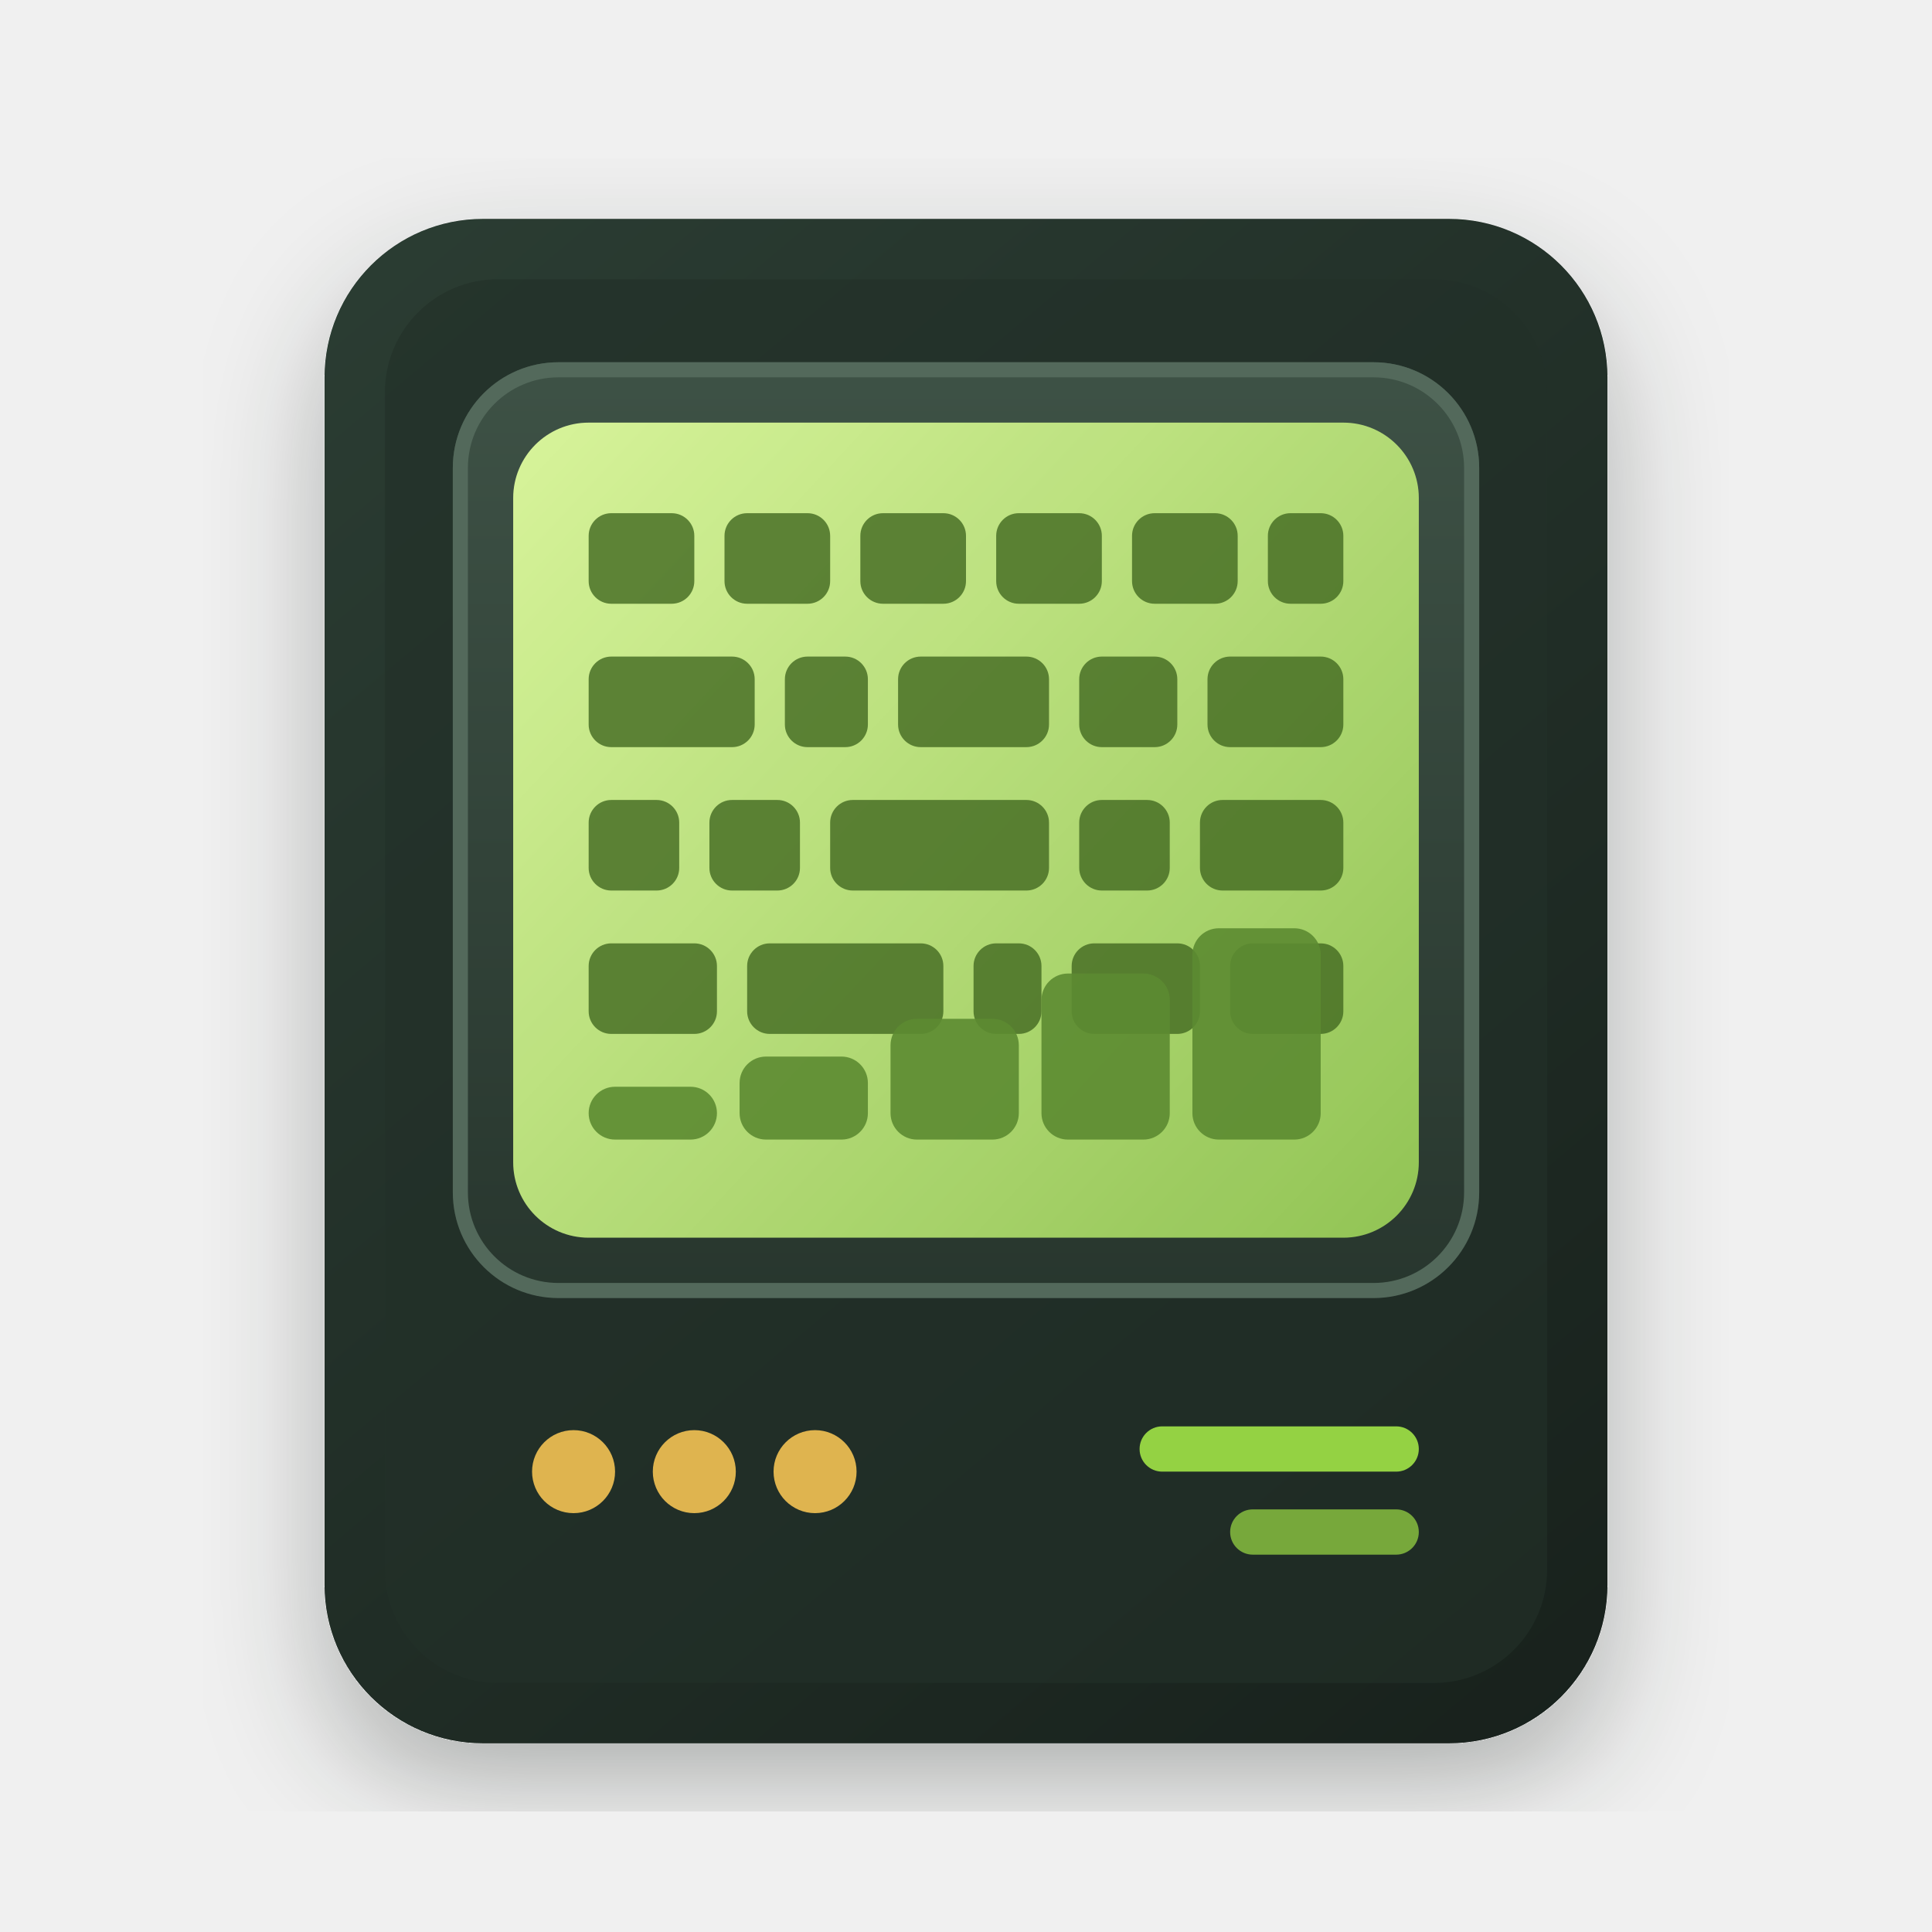
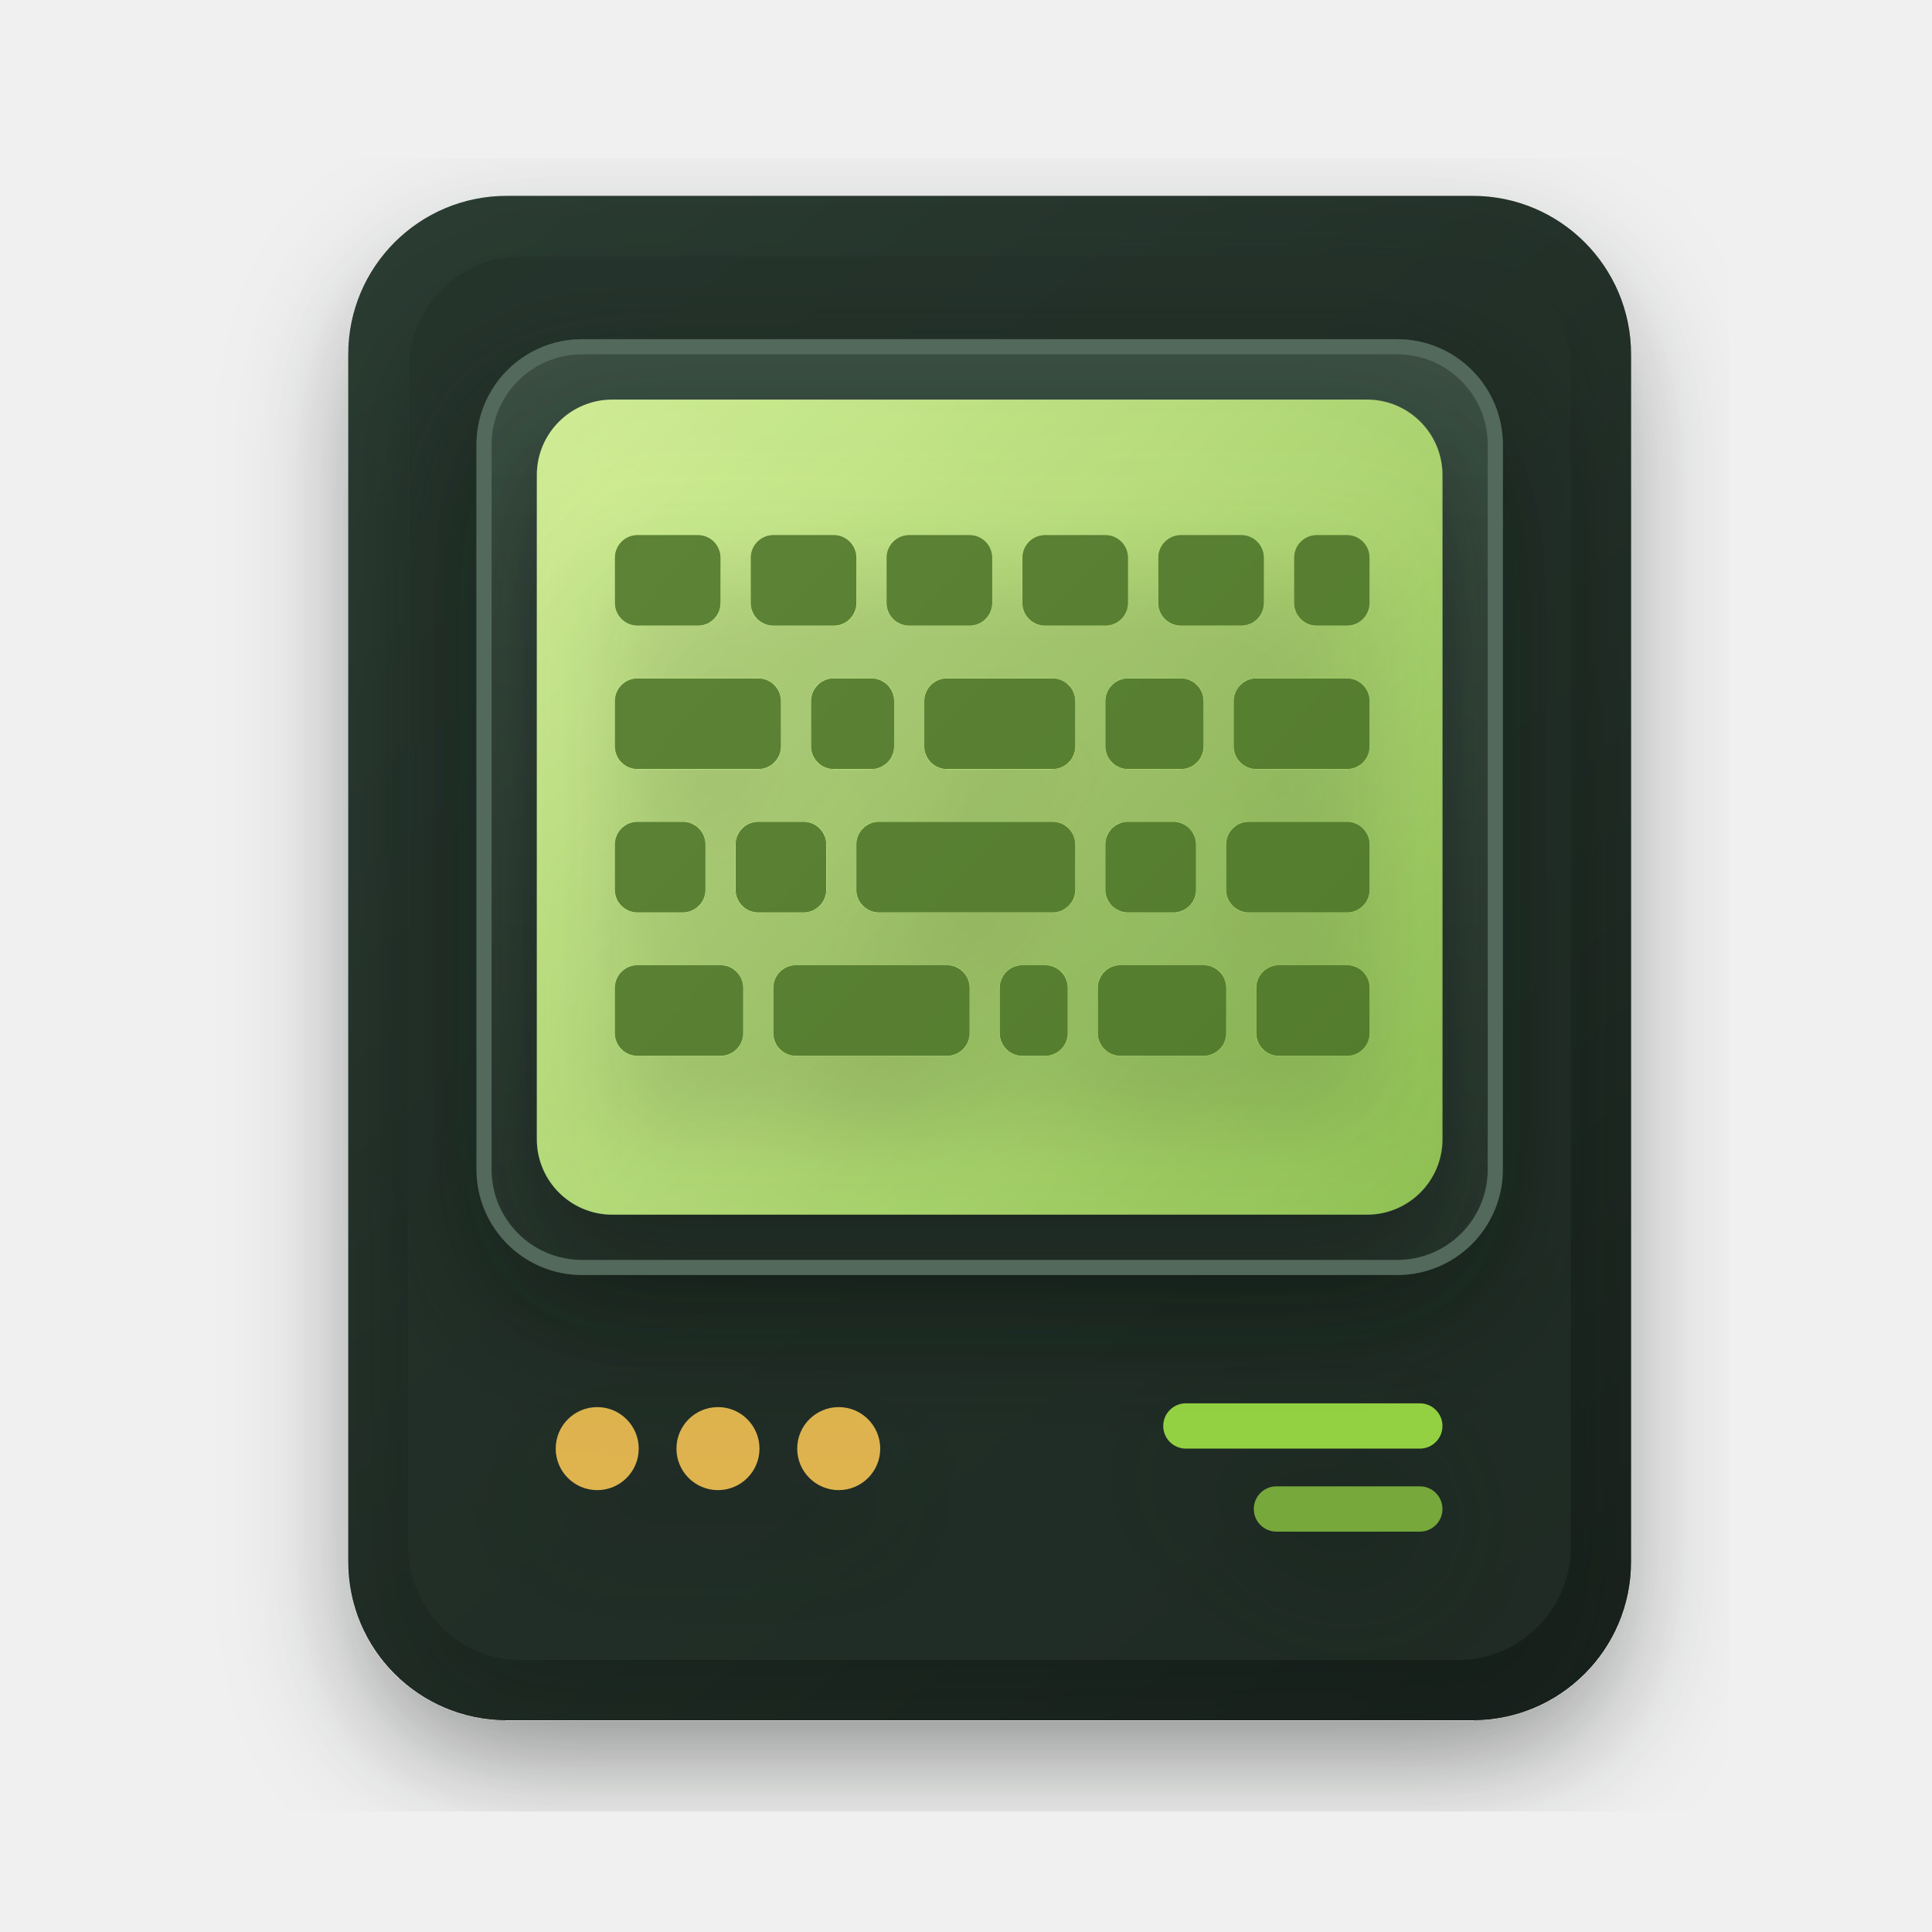
- <svg xmlns="http://www.w3.org/2000/svg" viewBox="0 0 512 512" fill="none">
-   <defs>
-     <linearGradient id="body" x1="88" y1="56" x2="424" y2="456" gradientUnits="userSpaceOnUse">
-       <stop offset="0" stop-color="#2B3D33" />
-       <stop offset="1" stop-color="#18211C" />
+ <svg xmlns="http://www.w3.org/2000/svg" viewBox="0 0 512 512" fill="none" version="1.1" id="svg274">
+   <defs id="defs188">
+     <linearGradient id="body" x1="88" y1="56" x2="424" y2="456" gradientUnits="userSpaceOnUse" gradientTransform="translate(6.268835,-6.103381)">
+       <stop offset="0" stop-color="#2B3D33" id="stop156" />
+       <stop offset="1" stop-color="#18211C" id="stop158" />
    </linearGradient>
-     <linearGradient id="screen" x1="124" y1="104" x2="368" y2="332" gradientUnits="userSpaceOnUse">
-       <stop offset="0" stop-color="#D7F595" />
-       <stop offset="1" stop-color="#89BF47" />
+     <linearGradient id="screen" x1="124" y1="104" x2="368" y2="332" gradientUnits="userSpaceOnUse" gradientTransform="translate(6.268835,-6.103381)">
+       <stop offset="0" stop-color="#D7F595" id="stop161" />
+       <stop offset="1" stop-color="#89BF47" id="stop163" />
    </linearGradient>
-     <linearGradient id="bezel" x1="256" y1="92" x2="256" y2="364" gradientUnits="userSpaceOnUse">
-       <stop offset="0" stop-color="#3E5246" />
-       <stop offset="1" stop-color="#26342C" />
+     <linearGradient id="bezel" x1="256" y1="92" x2="256" y2="364" gradientUnits="userSpaceOnUse" gradientTransform="translate(6.268835,-6.103381)">
+       <stop offset="0" stop-color="#3E5246" id="stop166" />
+       <stop offset="1" stop-color="#26342C" id="stop168" />
    </linearGradient>
    <filter id="shadow" x="54" y="42" width="404" height="438" filterUnits="userSpaceOnUse" color-interpolation-filters="sRGB">
-       <feFlood flood-opacity="0" result="BackgroundImageFix" />
-       <feColorMatrix in="SourceAlpha" type="matrix" values="0 0 0 0 0 0 0 0 0 0 0 0 0 0 0 0 0 0 127 0" result="hardAlpha" />
-       <feOffset dy="14" />
-       <feGaussianBlur stdDeviation="16" />
-       <feComposite in2="hardAlpha" operator="out" />
-       <feColorMatrix type="matrix" values="0 0 0 0 0.043 0 0 0 0 0.075 0 0 0 0 0.055 0 0 0 0.28 0" />
-       <feBlend mode="normal" in2="BackgroundImageFix" result="effect1_dropShadow_1_1" />
-       <feBlend mode="normal" in="SourceGraphic" in2="effect1_dropShadow_1_1" result="shape" />
+       <feFlood flood-opacity="0" result="BackgroundImageFix" id="feFlood171" />
+       <feColorMatrix in="SourceAlpha" type="matrix" values="0 0 0 0 0 0 0 0 0 0 0 0 0 0 0 0 0 0 127 0" result="hardAlpha" id="feColorMatrix173" />
+       <feOffset dy="14" id="feOffset175" />
+       <feGaussianBlur stdDeviation="16" id="feGaussianBlur177" />
+       <feComposite in2="hardAlpha" operator="out" id="feComposite179" />
+       <feColorMatrix type="matrix" values="0 0 0 0 0.043 0 0 0 0 0.075 0 0 0 0 0.055 0 0 0 0.28 0" id="feColorMatrix181" />
+       <feBlend mode="normal" in2="BackgroundImageFix" result="effect1_dropShadow_1_1" id="feBlend183" />
+       <feBlend mode="normal" in="SourceGraphic" in2="effect1_dropShadow_1_1" result="shape" id="feBlend185" />
    </filter>
  </defs>
-   <g filter="url(#shadow)">
-     <rect x="86" y="58" width="340" height="404" rx="42" fill="url(#body)" />
-     <rect x="102" y="74" width="308" height="372" rx="30" fill="#223029" fill-opacity="0.65" />
-     <rect x="120" y="96" width="272" height="248" rx="28" fill="url(#bezel)" />
-     <rect x="136" y="112" width="240" height="216" rx="20" fill="url(#screen)" />
-     <rect x="136" y="112" width="240" height="216" rx="20" fill="#FFFFFF" fill-opacity="0.08" />
-     <g fill="#456B23" fill-opacity="0.82">
-       <rect x="156" y="136" width="28" height="24" rx="6" />
-       <rect x="192" y="136" width="28" height="24" rx="6" />
-       <rect x="228" y="136" width="28" height="24" rx="6" />
-       <rect x="264" y="136" width="28" height="24" rx="6" />
-       <rect x="300" y="136" width="28" height="24" rx="6" />
-       <rect x="336" y="136" width="20" height="24" rx="6" />
-       <rect x="156" y="174" width="44" height="24" rx="6" />
-       <rect x="208" y="174" width="22" height="24" rx="6" />
-       <rect x="238" y="174" width="40" height="24" rx="6" />
-       <rect x="286" y="174" width="26" height="24" rx="6" />
-       <rect x="320" y="174" width="36" height="24" rx="6" />
-       <rect x="156" y="212" width="24" height="24" rx="6" />
-       <rect x="188" y="212" width="24" height="24" rx="6" />
-       <rect x="220" y="212" width="58" height="24" rx="6" />
-       <rect x="286" y="212" width="24" height="24" rx="6" />
-       <rect x="318" y="212" width="38" height="24" rx="6" />
-       <rect x="156" y="250" width="34" height="24" rx="6" />
-       <rect x="198" y="250" width="52" height="24" rx="6" />
-       <rect x="258" y="250" width="18" height="24" rx="6" />
-       <rect x="284" y="250" width="34" height="24" rx="6" />
-       <rect x="326" y="250" width="30" height="24" rx="6" />
-     </g>
-     <g opacity="0.9">
-       <rect x="156" y="288" width="34" height="14" rx="7" fill="#5C8B31" />
-       <rect x="196" y="280" width="34" height="22" rx="7" fill="#5C8B31" />
-       <rect x="236" y="270" width="34" height="32" rx="7" fill="#5C8B31" />
-       <rect x="276" y="258" width="34" height="44" rx="7" fill="#5C8B31" />
-       <rect x="316" y="246" width="34" height="56" rx="7" fill="#5C8B31" />
-     </g>
-     <g>
-       <circle cx="152" cy="390" r="11" fill="#DFB44F" />
-       <circle cx="184" cy="390" r="11" fill="#DFB44F" />
-       <circle cx="216" cy="390" r="11" fill="#DFB44F" />
-     </g>
-     <g fill="#94D243">
-       <rect x="302" y="378" width="74" height="12" rx="6" />
-       <rect x="326" y="400" width="50" height="12" rx="6" opacity="0.75" />
-     </g>
-     <rect x="122" y="98" width="268" height="244" rx="26" stroke="#53695B" stroke-width="4" />
+   <rect x="92.269" y="51.897" width="340" height="404" rx="42" fill="url(#body)" id="rect190" style="fill:url(#body);filter:url(#shadow)" />
+   <rect x="108.269" y="67.897" width="308" height="372" rx="30" fill="#223029" fill-opacity="0.65" id="rect192" style="filter:url(#shadow)" />
+   <rect x="126.269" y="89.897" width="272" height="248" rx="28" fill="url(#bezel)" id="rect194" style="fill:url(#bezel);filter:url(#shadow)" />
+   <rect x="142.269" y="105.897" width="240" height="216" rx="20" fill="url(#screen)" id="rect196" style="fill:url(#screen);filter:url(#shadow)" />
+   <rect x="142.269" y="105.897" width="240" height="216" rx="20" fill="#ffffff" fill-opacity="0.08" id="rect198" style="filter:url(#shadow)" />
+   <g fill="#456b23" fill-opacity="0.82" id="g242" transform="translate(6.949945,5.792341)" style="filter:url(#shadow)">
+     <rect x="156" y="136" width="28" height="24" rx="6" id="rect200" />
+     <rect x="192" y="136" width="28" height="24" rx="6" id="rect202" />
+     <rect x="228" y="136" width="28" height="24" rx="6" id="rect204" />
+     <rect x="264" y="136" width="28" height="24" rx="6" id="rect206" />
+     <rect x="300" y="136" width="28" height="24" rx="6" id="rect208" />
+     <rect x="336" y="136" width="20" height="24" rx="6" id="rect210" />
+     <rect x="156" y="174" width="44" height="24" rx="6" id="rect212" />
+     <rect x="208" y="174" width="22" height="24" rx="6" id="rect214" />
+     <rect x="238" y="174" width="40" height="24" rx="6" id="rect216" />
+     <rect x="286" y="174" width="26" height="24" rx="6" id="rect218" />
+     <rect x="320" y="174" width="36" height="24" rx="6" id="rect220" />
+     <rect x="156" y="212" width="24" height="24" rx="6" id="rect222" />
+     <rect x="188" y="212" width="24" height="24" rx="6" id="rect224" />
+     <rect x="220" y="212" width="58" height="24" rx="6" id="rect226" />
+     <rect x="286" y="212" width="24" height="24" rx="6" id="rect228" />
+     <rect x="318" y="212" width="38" height="24" rx="6" id="rect230" />
+     <rect x="156" y="250" width="34" height="24" rx="6" id="rect232" />
+     <rect x="198" y="250" width="52" height="24" rx="6" id="rect234" />
+     <rect x="258" y="250" width="18" height="24" rx="6" id="rect236" />
+     <rect x="284" y="250" width="34" height="24" rx="6" id="rect238" />
+     <rect x="326" y="250" width="30" height="24" rx="6" id="rect240" />
  </g>
+   <g id="g262" transform="translate(6.268835,-6.103381)" style="filter:url(#shadow)">
+     <circle cx="152" cy="390" r="11" fill="#dfb44f" id="circle256" />
+     <circle cx="184" cy="390" r="11" fill="#dfb44f" id="circle258" />
+     <circle cx="216" cy="390" r="11" fill="#dfb44f" id="circle260" />
+   </g>
+   <g fill="#94d243" id="g268" transform="translate(6.268835,-6.103381)" style="filter:url(#shadow)">
+     <rect x="302" y="378" width="74" height="12" rx="6" id="rect264" />
+     <rect x="326" y="400" width="50" height="12" rx="6" opacity="0.75" id="rect266" />
+   </g>
+   <rect x="128.269" y="91.897" width="268" height="244" rx="26" stroke="#53695b" stroke-width="4" id="rect270" style="filter:url(#shadow)" />
</svg>
